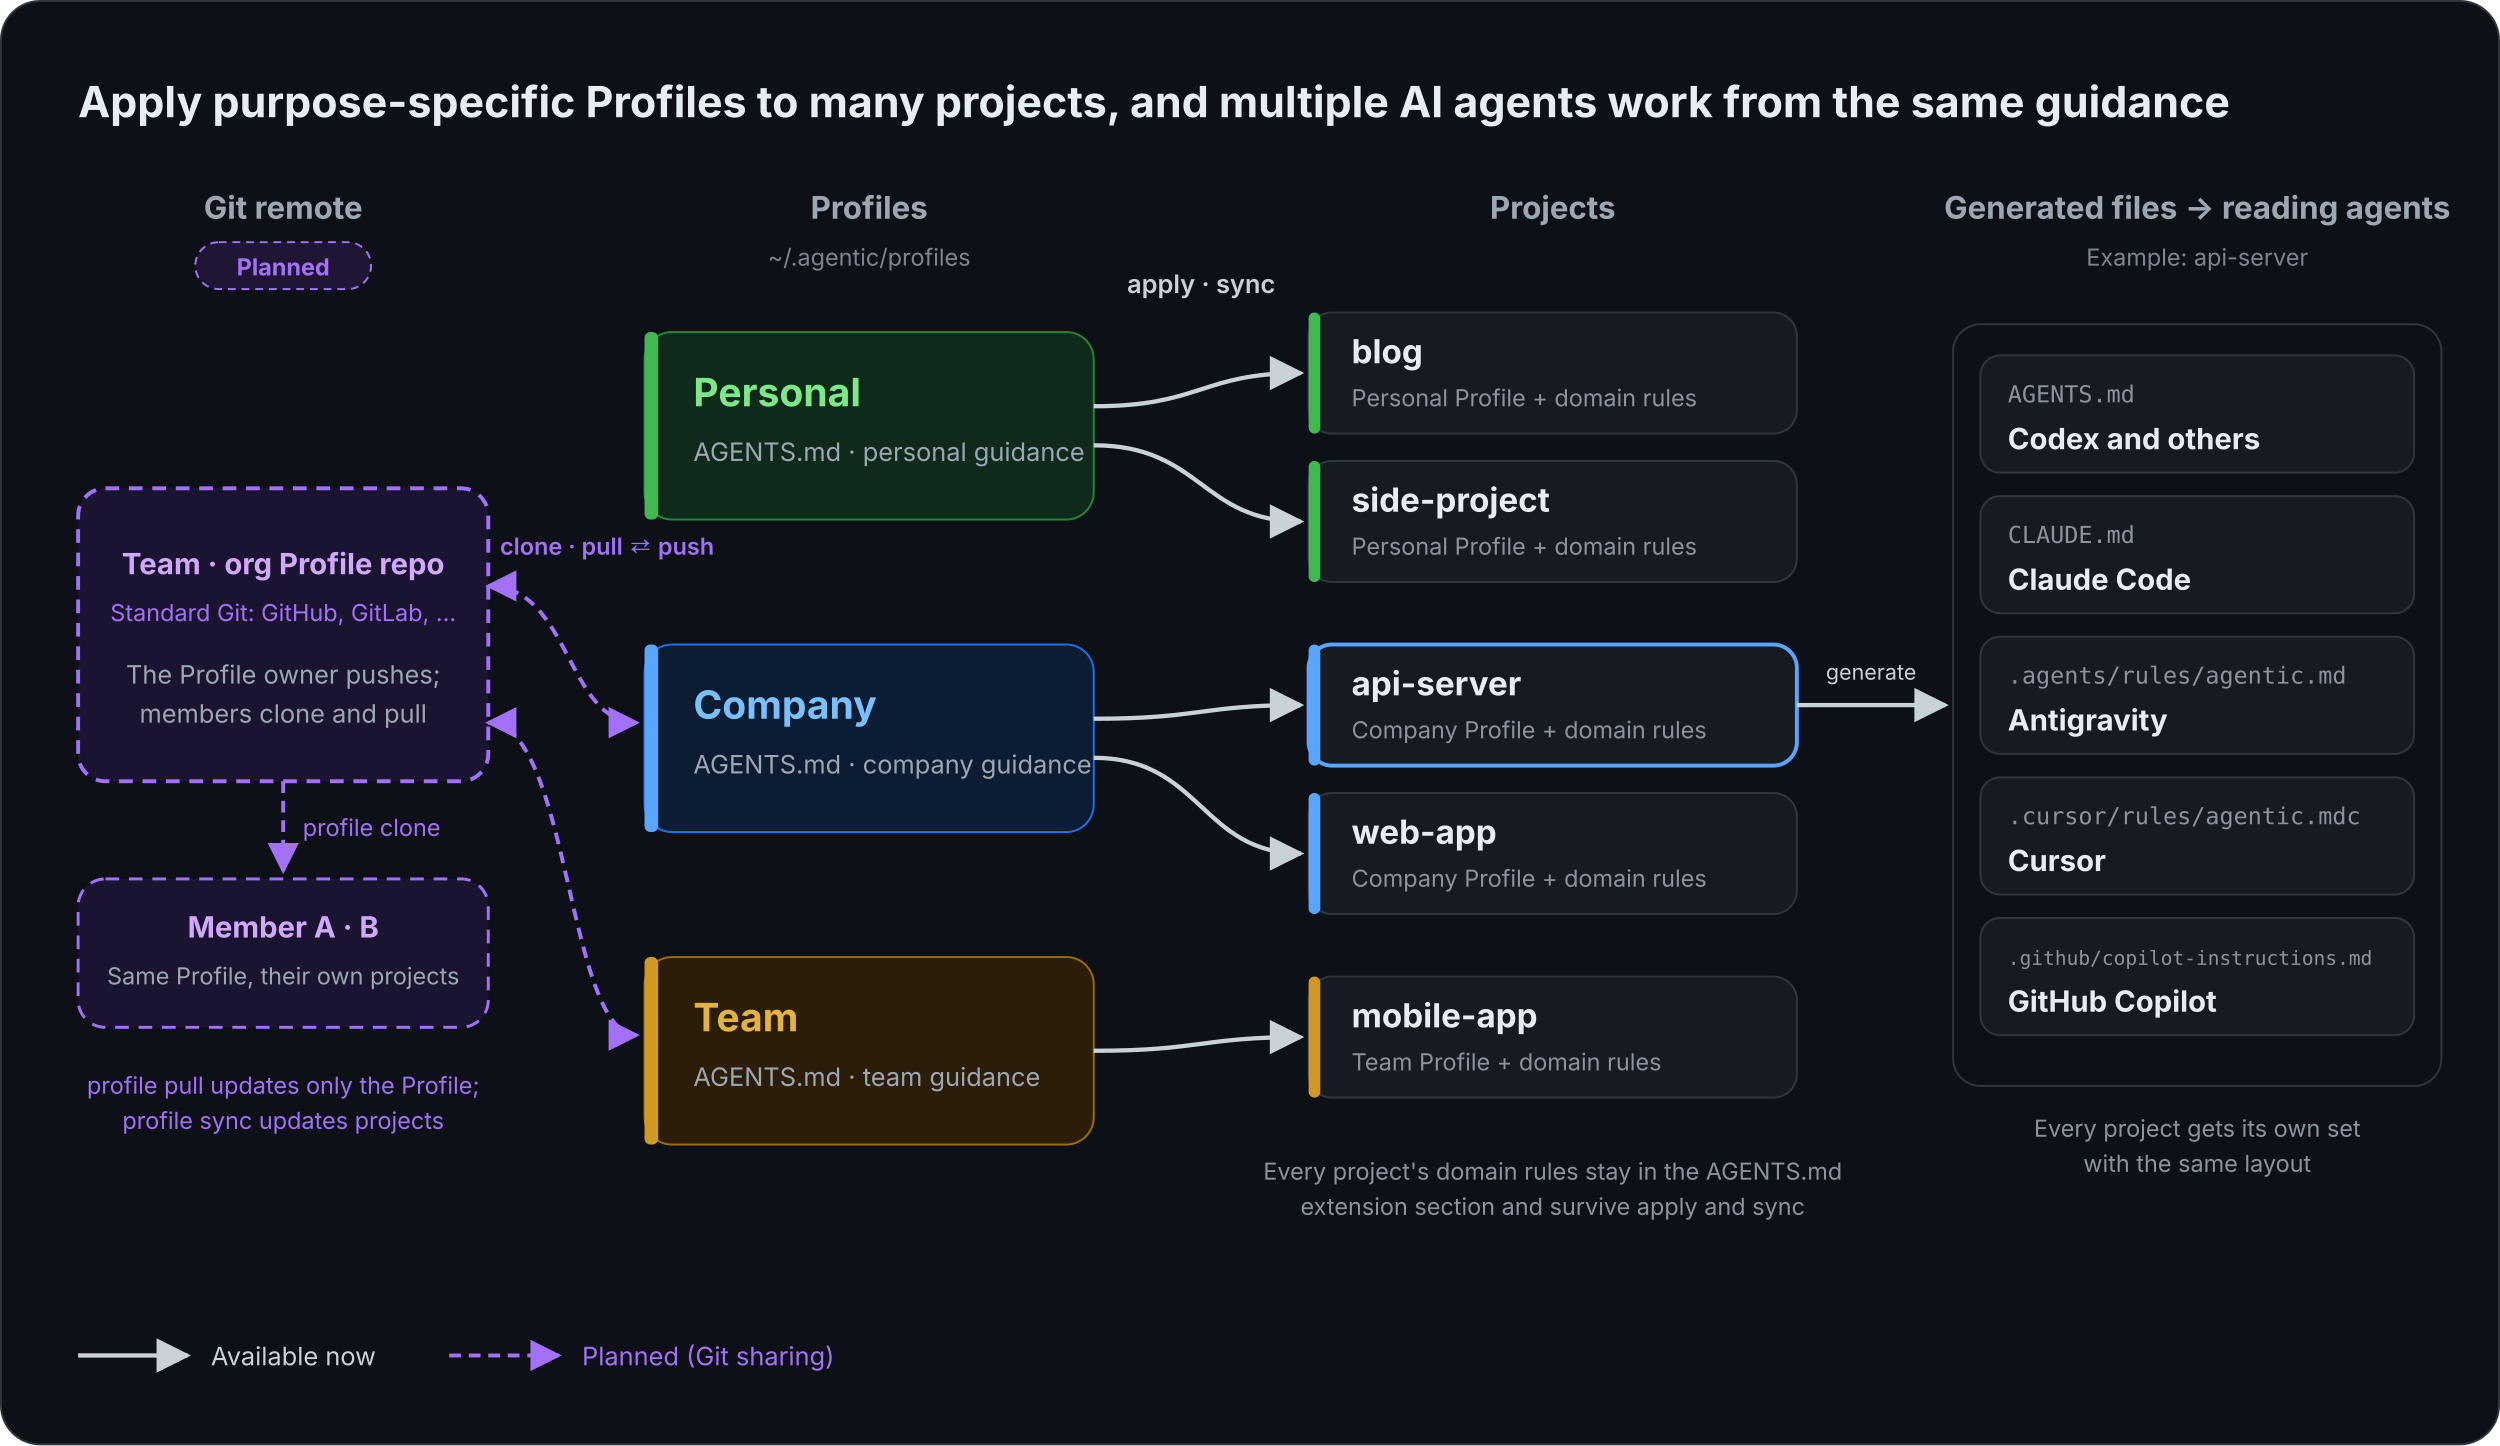
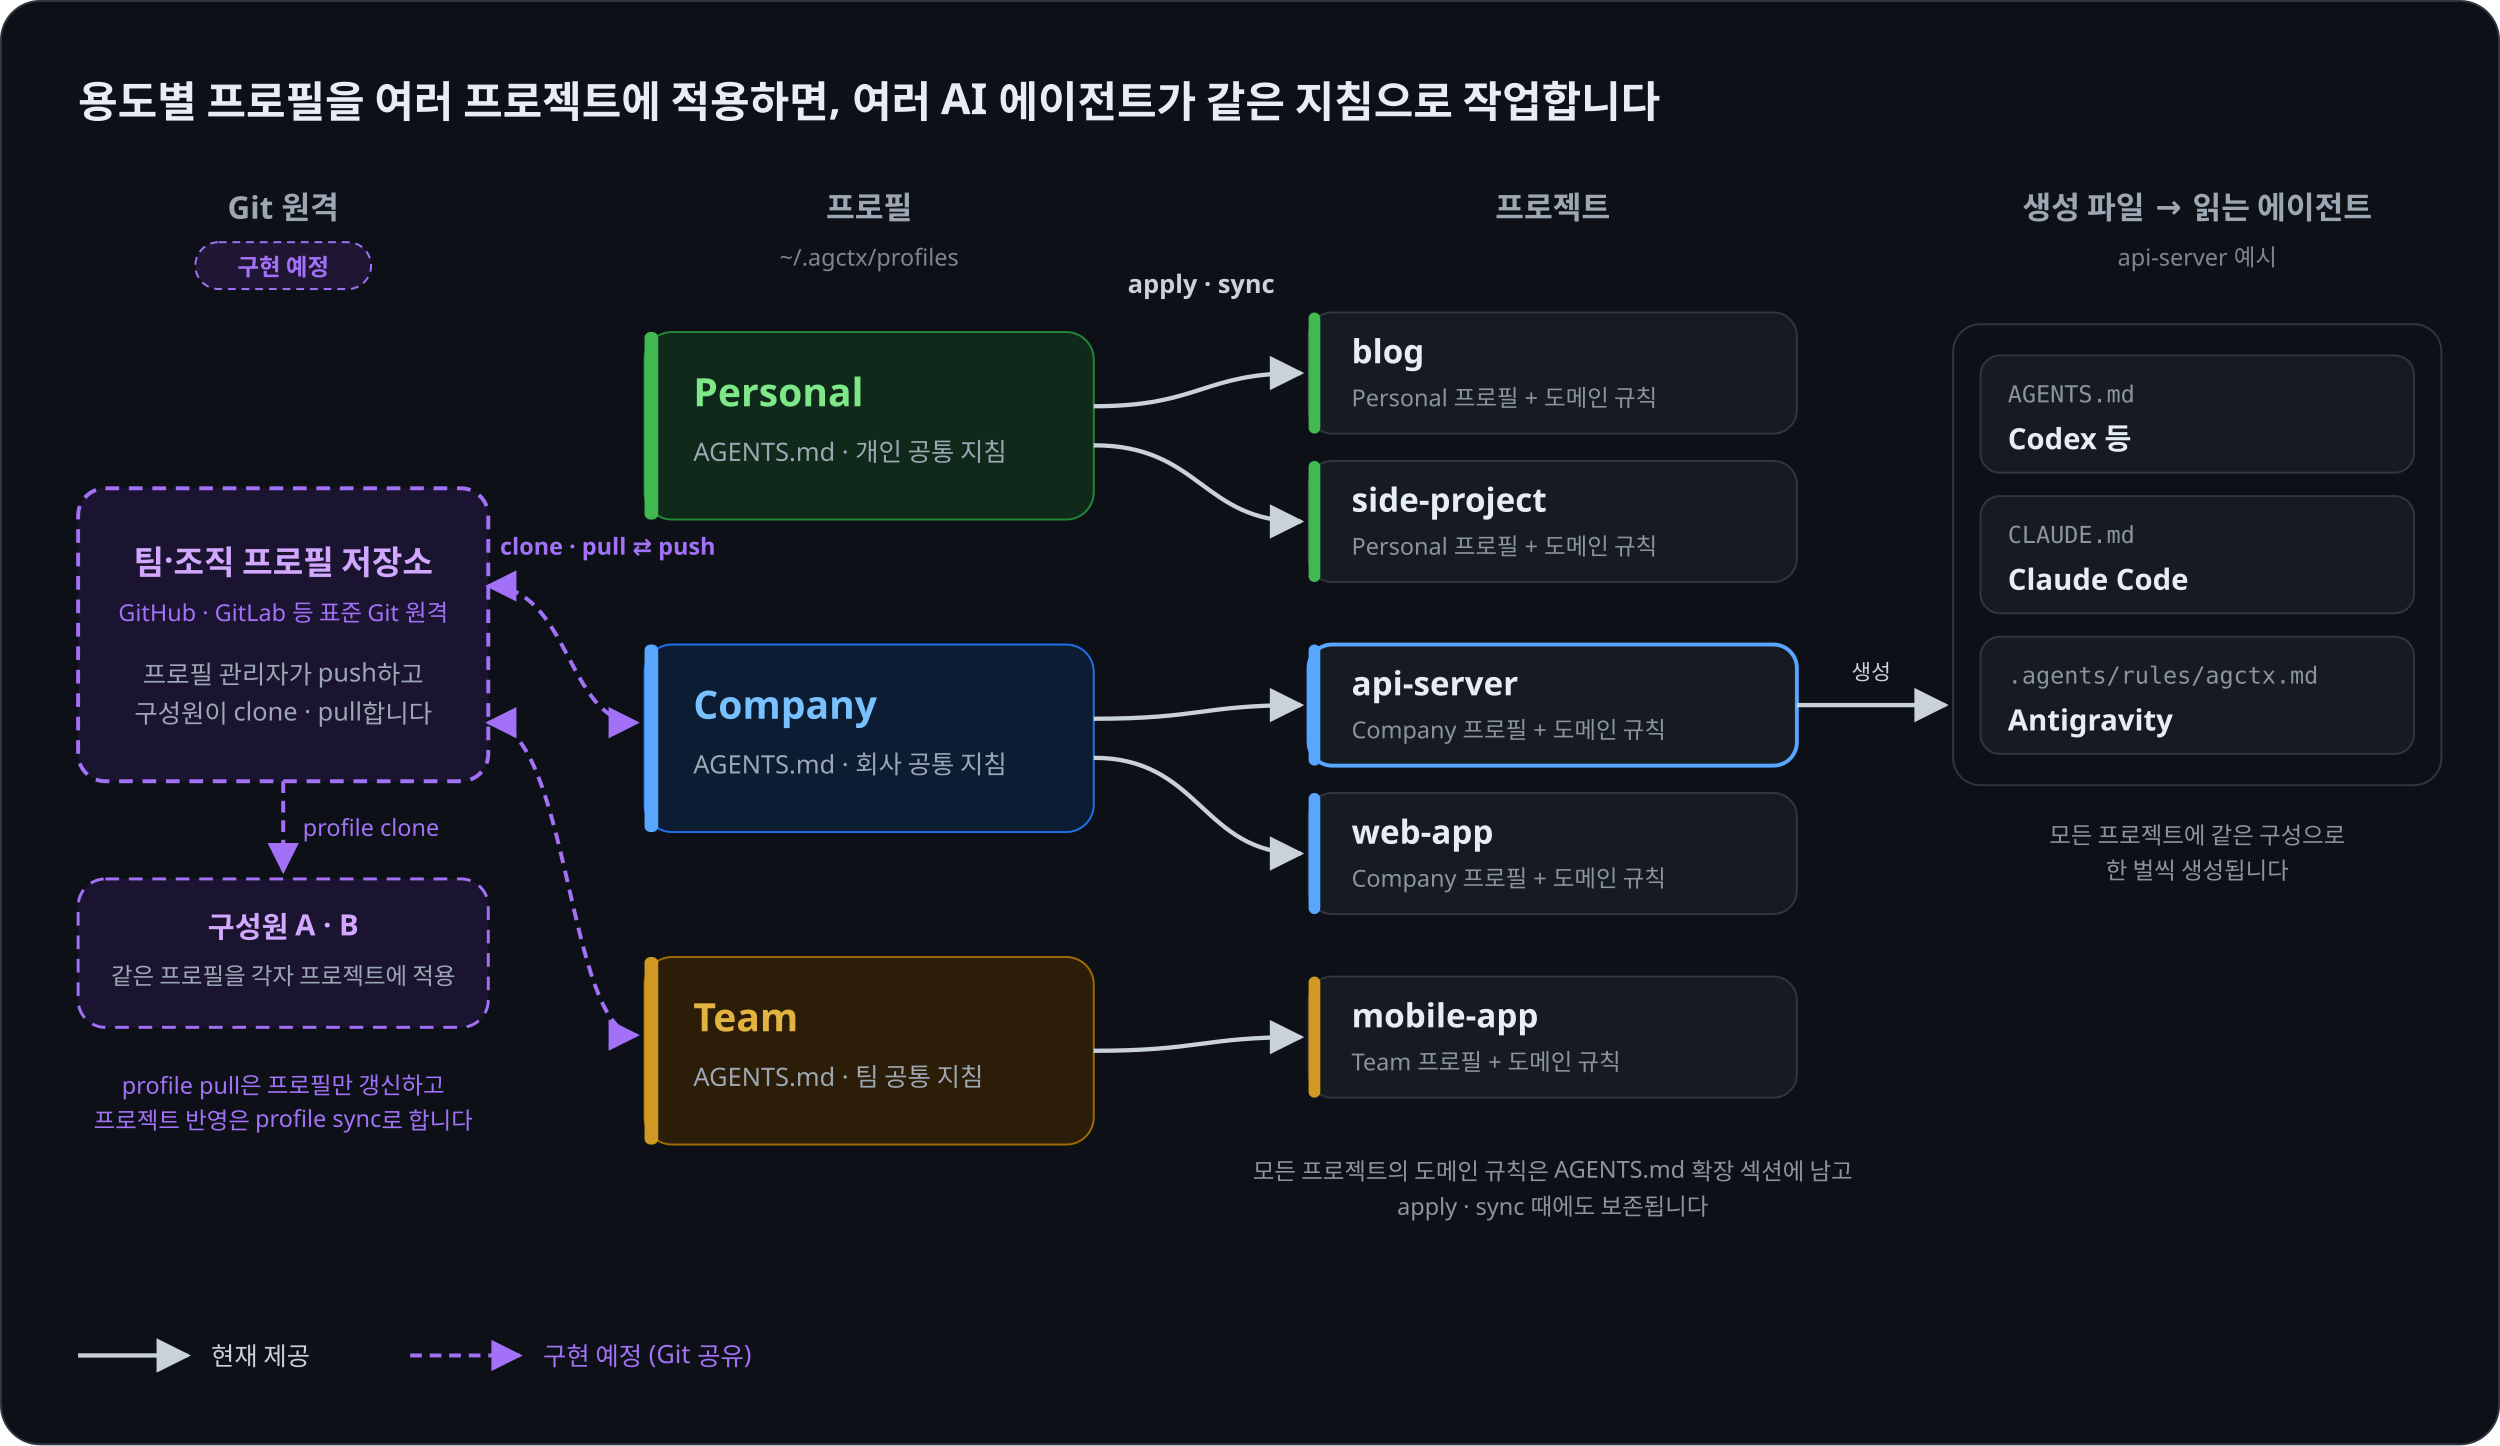
- <svg xmlns="http://www.w3.org/2000/svg" width="1280" height="740" viewBox="0 0 1280 740" font-family="'Pretendard Variable', 'Pretendard', 'Inter', 'Helvetica Neue', Arial, sans-serif">
+ <svg xmlns="http://www.w3.org/2000/svg" width="1280" height="740" viewBox="0 0 1280 740" font-family="'Pretendard Variable', 'Pretendard', 'Apple SD Gothic Neo', 'Noto Sans KR', sans-serif">
  <defs>
    <marker id="arrow" viewBox="0 0 10 10" refX="9" refY="5" markerWidth="8" markerHeight="8" orient="auto-start-reverse">
      <path d="M0,0 L10,5 L0,10 z" fill="#c9d1d9" />
    </marker>
    <marker id="arrow-plan" viewBox="0 0 10 10" refX="9" refY="5" markerWidth="8" markerHeight="8" orient="auto-start-reverse">
      <path d="M0,0 L10,5 L0,10 z" fill="#a371f7" />
    </marker>
  </defs>
  <rect x="0.5" y="0.5" width="1279" height="739" rx="20" fill="#0d1117" stroke="#30363d" />
-   <text x="40" y="60" font-size="22" font-weight="700" fill="#e6edf3">Apply purpose-specific Profiles to many projects, and multiple AI agents work from the same guidance</text>
-   <text x="145" y="112" font-size="16" font-weight="700" fill="#9da7b3" text-anchor="middle">Git remote</text>
+   <text x="40" y="60" font-size="22" font-weight="700" fill="#e6edf3">용도별 프로필을 여러 프로젝트에 적용하면, 여러 AI 에이전트가 같은 지침으로 작업합니다</text>
+   <text x="145" y="112" font-size="16" font-weight="700" fill="#9da7b3" text-anchor="middle">Git 원격</text>
  <rect x="100" y="124" width="90" height="24" rx="12" fill="#1e1633" stroke="#a371f7" stroke-dasharray="4 3" />
-   <text x="145" y="141" font-size="12" font-weight="700" fill="#a371f7" text-anchor="middle">Planned</text>
-   <text x="445" y="112" font-size="16" font-weight="700" fill="#9da7b3" text-anchor="middle">Profiles</text>
-   <text x="445" y="136" font-size="12" fill="#7d8590" text-anchor="middle">~/.agentic/profiles</text>
-   <text x="795" y="112" font-size="16" font-weight="700" fill="#9da7b3" text-anchor="middle">Projects</text>
-   <text x="1125" y="112" font-size="16" font-weight="700" fill="#9da7b3" text-anchor="middle">Generated files → reading agents</text>
-   <text x="1125" y="136" font-size="12" fill="#7d8590" text-anchor="middle">Example: api-server</text>
+   <text x="145" y="141" font-size="12" font-weight="700" fill="#a371f7" text-anchor="middle">구현 예정</text>
+   <text x="445" y="112" font-size="16" font-weight="700" fill="#9da7b3" text-anchor="middle">프로필</text>
+   <text x="445" y="136" font-size="12" fill="#7d8590" text-anchor="middle">~/.agctx/profiles</text>
+   <text x="795" y="112" font-size="16" font-weight="700" fill="#9da7b3" text-anchor="middle">프로젝트</text>
+   <text x="1125" y="112" font-size="16" font-weight="700" fill="#9da7b3" text-anchor="middle">생성 파일 → 읽는 에이전트</text>
+   <text x="1125" y="136" font-size="12" fill="#7d8590" text-anchor="middle">api-server 예시</text>
  <rect x="40" y="250" width="210" height="150" rx="14" fill="#1a1430" stroke="#a371f7" stroke-width="2" stroke-dasharray="7 5" />
-   <text x="145" y="294" font-size="15" font-weight="700" fill="#d2a8ff" text-anchor="middle">Team · org Profile repo</text>
-   <text x="145" y="318" font-size="12" fill="#a371f7" text-anchor="middle">Standard Git: GitHub, GitLab, …</text>
-   <text x="145" y="350" font-size="13" fill="#9da7b3" text-anchor="middle">The Profile owner pushes;</text>
-   <text x="145" y="370" font-size="13" fill="#9da7b3" text-anchor="middle">members clone and pull</text>
+   <text x="145" y="294" font-size="17" font-weight="700" fill="#d2a8ff" text-anchor="middle">팀·조직 프로필 저장소</text>
+   <text x="145" y="318" font-size="12" fill="#a371f7" text-anchor="middle">GitHub · GitLab 등 표준 Git 원격</text>
+   <text x="145" y="350" font-size="13" fill="#9da7b3" text-anchor="middle">프로필 관리자가 push하고</text>
+   <text x="145" y="370" font-size="13" fill="#9da7b3" text-anchor="middle">구성원이 clone · pull합니다</text>
  <rect x="40" y="450" width="210" height="76" rx="14" fill="#1a1430" stroke="#a371f7" stroke-width="1.5" stroke-dasharray="7 5" />
-   <text x="145" y="480" font-size="15" font-weight="700" fill="#d2a8ff" text-anchor="middle">Member A · B</text>
-   <text x="145" y="504" font-size="12" fill="#9da7b3" text-anchor="middle">Same Profile, their own projects</text>
+   <text x="145" y="480" font-size="15" font-weight="700" fill="#d2a8ff" text-anchor="middle">구성원 A · B</text>
+   <text x="145" y="504" font-size="12" fill="#9da7b3" text-anchor="middle">같은 프로필을 각자 프로젝트에 적용</text>
  <path d="M145,400 L145,446" fill="none" stroke="#a371f7" stroke-width="2" stroke-dasharray="6 4" marker-end="url(#arrow-plan)" />
  <text x="155" y="428" font-size="12" fill="#a371f7">profile clone</text>
-   <text x="145" y="560" font-size="12" fill="#a371f7" text-anchor="middle">profile pull updates only the Profile;</text>
-   <text x="145" y="578" font-size="12" fill="#a371f7" text-anchor="middle">profile sync updates projects</text>
+   <text x="145" y="560" font-size="12" fill="#a371f7" text-anchor="middle">profile pull은 프로필만 갱신하고</text>
+   <text x="145" y="578" font-size="12" fill="#a371f7" text-anchor="middle">프로젝트 반영은 profile sync로 합니다</text>
  <path d="M250,300 C292,300 290,370 326,370" fill="none" stroke="#a371f7" stroke-width="2" stroke-dasharray="6 4" marker-start="url(#arrow-plan)" marker-end="url(#arrow-plan)" />
  <path d="M250,370 C292,370 290,530 326,530" fill="none" stroke="#a371f7" stroke-width="2" stroke-dasharray="6 4" marker-start="url(#arrow-plan)" marker-end="url(#arrow-plan)" />
  <text x="256" y="284" font-size="12" font-weight="600" fill="#a371f7">clone · pull ⇄ push</text>
  <g>
    <rect x="330" y="170" width="230" height="96" rx="14" fill="#0f2a1a" stroke="#238636" />
    <rect x="330" y="170" width="7" height="96" rx="3" fill="#3fb950" />
    <text x="355" y="208" font-size="20" font-weight="700" fill="#7ee787">Personal</text>
-     <text x="355" y="236" font-size="13" fill="#9da7b3">AGENTS.md · personal guidance</text>
+     <text x="355" y="236" font-size="13" fill="#9da7b3">AGENTS.md · 개인 공통 지침</text>
  </g>
  <g>
    <rect x="330" y="330" width="230" height="96" rx="14" fill="#0c1d33" stroke="#1f6feb" />
    <rect x="330" y="330" width="7" height="96" rx="3" fill="#58a6ff" />
    <text x="355" y="368" font-size="20" font-weight="700" fill="#79c0ff">Company</text>
-     <text x="355" y="396" font-size="13" fill="#9da7b3">AGENTS.md · company guidance</text>
+     <text x="355" y="396" font-size="13" fill="#9da7b3">AGENTS.md · 회사 공통 지침</text>
  </g>
  <g>
    <rect x="330" y="490" width="230" height="96" rx="14" fill="#2b1d07" stroke="#9e6a03" />
    <rect x="330" y="490" width="7" height="96" rx="3" fill="#d29922" />
    <text x="355" y="528" font-size="20" font-weight="700" fill="#e3b341">Team</text>
-     <text x="355" y="556" font-size="13" fill="#9da7b3">AGENTS.md · team guidance</text>
+     <text x="355" y="556" font-size="13" fill="#9da7b3">AGENTS.md · 팀 공통 지침</text>
  </g>
  <text x="615" y="150" font-size="13" font-weight="600" fill="#c9d1d9" text-anchor="middle">apply · sync</text>
  <path d="M560,208 C615,208 615,191 666,191" fill="none" stroke="#c9d1d9" stroke-width="2.2" marker-end="url(#arrow)" />
  <path d="M560,228 C615,228 615,267 666,267" fill="none" stroke="#c9d1d9" stroke-width="2.2" marker-end="url(#arrow)" />
  <path d="M560,368 C615,368 615,361 666,361" fill="none" stroke="#c9d1d9" stroke-width="2.2" marker-end="url(#arrow)" />
  <path d="M560,388 C615,388 615,437 666,437" fill="none" stroke="#c9d1d9" stroke-width="2.2" marker-end="url(#arrow)" />
  <path d="M560,538 C615,538 615,531 666,531" fill="none" stroke="#c9d1d9" stroke-width="2.2" marker-end="url(#arrow)" />
  <g>
    <rect x="670" y="160" width="250" height="62" rx="12" fill="#161b22" stroke="#30363d" />
    <rect x="670" y="160" width="6" height="62" rx="3" fill="#3fb950" />
    <text x="692" y="186" font-size="17" font-weight="700" fill="#e6edf3">blog</text>
-     <text x="692" y="208" font-size="12" fill="#8b949e">Personal Profile + domain rules</text>
+     <text x="692" y="208" font-size="12" fill="#8b949e">Personal 프로필 + 도메인 규칙</text>
  </g>
  <g>
    <rect x="670" y="236" width="250" height="62" rx="12" fill="#161b22" stroke="#30363d" />
    <rect x="670" y="236" width="6" height="62" rx="3" fill="#3fb950" />
    <text x="692" y="262" font-size="17" font-weight="700" fill="#e6edf3">side-project</text>
-     <text x="692" y="284" font-size="12" fill="#8b949e">Personal Profile + domain rules</text>
+     <text x="692" y="284" font-size="12" fill="#8b949e">Personal 프로필 + 도메인 규칙</text>
  </g>
  <g>
    <rect x="670" y="330" width="250" height="62" rx="12" fill="#161b22" stroke="#58a6ff" stroke-width="2" />
    <rect x="670" y="330" width="6" height="62" rx="3" fill="#58a6ff" />
    <text x="692" y="356" font-size="17" font-weight="700" fill="#e6edf3">api-server</text>
-     <text x="692" y="378" font-size="12" fill="#8b949e">Company Profile + domain rules</text>
+     <text x="692" y="378" font-size="12" fill="#8b949e">Company 프로필 + 도메인 규칙</text>
  </g>
  <g>
    <rect x="670" y="406" width="250" height="62" rx="12" fill="#161b22" stroke="#30363d" />
    <rect x="670" y="406" width="6" height="62" rx="3" fill="#58a6ff" />
    <text x="692" y="432" font-size="17" font-weight="700" fill="#e6edf3">web-app</text>
-     <text x="692" y="454" font-size="12" fill="#8b949e">Company Profile + domain rules</text>
+     <text x="692" y="454" font-size="12" fill="#8b949e">Company 프로필 + 도메인 규칙</text>
  </g>
  <g>
    <rect x="670" y="500" width="250" height="62" rx="12" fill="#161b22" stroke="#30363d" />
    <rect x="670" y="500" width="6" height="62" rx="3" fill="#d29922" />
    <text x="692" y="526" font-size="17" font-weight="700" fill="#e6edf3">mobile-app</text>
-     <text x="692" y="548" font-size="12" fill="#8b949e">Team Profile + domain rules</text>
+     <text x="692" y="548" font-size="12" fill="#8b949e">Team 프로필 + 도메인 규칙</text>
  </g>
-   <text x="795" y="604" font-size="12" fill="#8b949e" text-anchor="middle">Every project's domain rules stay in the AGENTS.md</text>
-   <text x="795" y="622" font-size="12" fill="#8b949e" text-anchor="middle">extension section and survive apply and sync</text>
+   <text x="795" y="604" font-size="12" fill="#8b949e" text-anchor="middle">모든 프로젝트의 도메인 규칙은 AGENTS.md 확장 섹션에 남고</text>
+   <text x="795" y="622" font-size="12" fill="#8b949e" text-anchor="middle">apply · sync 때에도 보존됩니다</text>
  <path d="M920,361 L996,361" fill="none" stroke="#c9d1d9" stroke-width="2.2" marker-end="url(#arrow)" />
-   <text x="958" y="348" font-size="11" fill="#c9d1d9" text-anchor="middle">generate</text>
-   <text x="1125" y="582" font-size="12" fill="#8b949e" text-anchor="middle">Every project gets its own set</text>
-   <text x="1125" y="600" font-size="12" fill="#8b949e" text-anchor="middle">with the same layout</text>
-   <rect x="1000" y="166" width="250" height="390" rx="14" fill="#0d1117" stroke="#30363d" />
+   <text x="958" y="348" font-size="11" fill="#c9d1d9" text-anchor="middle">생성</text>
+   <text x="1125" y="432" font-size="12" fill="#8b949e" text-anchor="middle">모든 프로젝트에 같은 구성으로</text>
+   <text x="1125" y="450" font-size="12" fill="#8b949e" text-anchor="middle">한 벌씩 생성됩니다</text>
+   <rect x="1000" y="166" width="250" height="236" rx="14" fill="#0d1117" stroke="#30363d" />
  <g font-size="15" font-weight="700" fill="#e6edf3">
    <rect x="1014" y="182" width="222" height="60" rx="10" fill="#161b22" stroke="#30363d" />
    <text x="1028" y="206" font-family="ui-monospace, 'SF Mono', Menlo, monospace" font-size="12" font-weight="400" fill="#8b949e">AGENTS.md</text>
-     <text x="1028" y="230">Codex and others</text>
+     <text x="1028" y="230">Codex 등</text>
    <rect x="1014" y="254" width="222" height="60" rx="10" fill="#161b22" stroke="#30363d" />
    <text x="1028" y="278" font-family="ui-monospace, 'SF Mono', Menlo, monospace" font-size="12" font-weight="400" fill="#8b949e">CLAUDE.md</text>
    <text x="1028" y="302">Claude Code</text>
    <rect x="1014" y="326" width="222" height="60" rx="10" fill="#161b22" stroke="#30363d" />
-     <text x="1028" y="350" font-family="ui-monospace, 'SF Mono', Menlo, monospace" font-size="12" font-weight="400" fill="#8b949e">.agents/rules/agentic.md</text>
+     <text x="1028" y="350" font-family="ui-monospace, 'SF Mono', Menlo, monospace" font-size="12" font-weight="400" fill="#8b949e">.agents/rules/agctx.md</text>
    <text x="1028" y="374">Antigravity</text>
-     <rect x="1014" y="398" width="222" height="60" rx="10" fill="#161b22" stroke="#30363d" />
-     <text x="1028" y="422" font-family="ui-monospace, 'SF Mono', Menlo, monospace" font-size="12" font-weight="400" fill="#8b949e">.cursor/rules/agentic.mdc</text>
-     <text x="1028" y="446">Cursor</text>
-     <rect x="1014" y="470" width="222" height="60" rx="10" fill="#161b22" stroke="#30363d" />
-     <text x="1028" y="494" font-family="ui-monospace, 'SF Mono', Menlo, monospace" font-size="10" font-weight="400" fill="#8b949e">.github/copilot-instructions.md</text>
-     <text x="1028" y="518">GitHub Copilot</text>
  </g>
  <path d="M40,694 L96,694" stroke="#c9d1d9" stroke-width="2.2" marker-end="url(#arrow)" />
-   <text x="108" y="699" font-size="13" fill="#c9d1d9">Available now</text>
-   <path d="M230,694 L286,694" stroke="#a371f7" stroke-width="2" stroke-dasharray="6 4" marker-end="url(#arrow-plan)" />
-   <text x="298" y="699" font-size="13" fill="#a371f7">Planned (Git sharing)</text>
+   <text x="108" y="699" font-size="13" fill="#c9d1d9">현재 제공</text>
+   <path d="M210,694 L266,694" stroke="#a371f7" stroke-width="2" stroke-dasharray="6 4" marker-end="url(#arrow-plan)" />
+   <text x="278" y="699" font-size="13" fill="#a371f7">구현 예정 (Git 공유)</text>
</svg>
